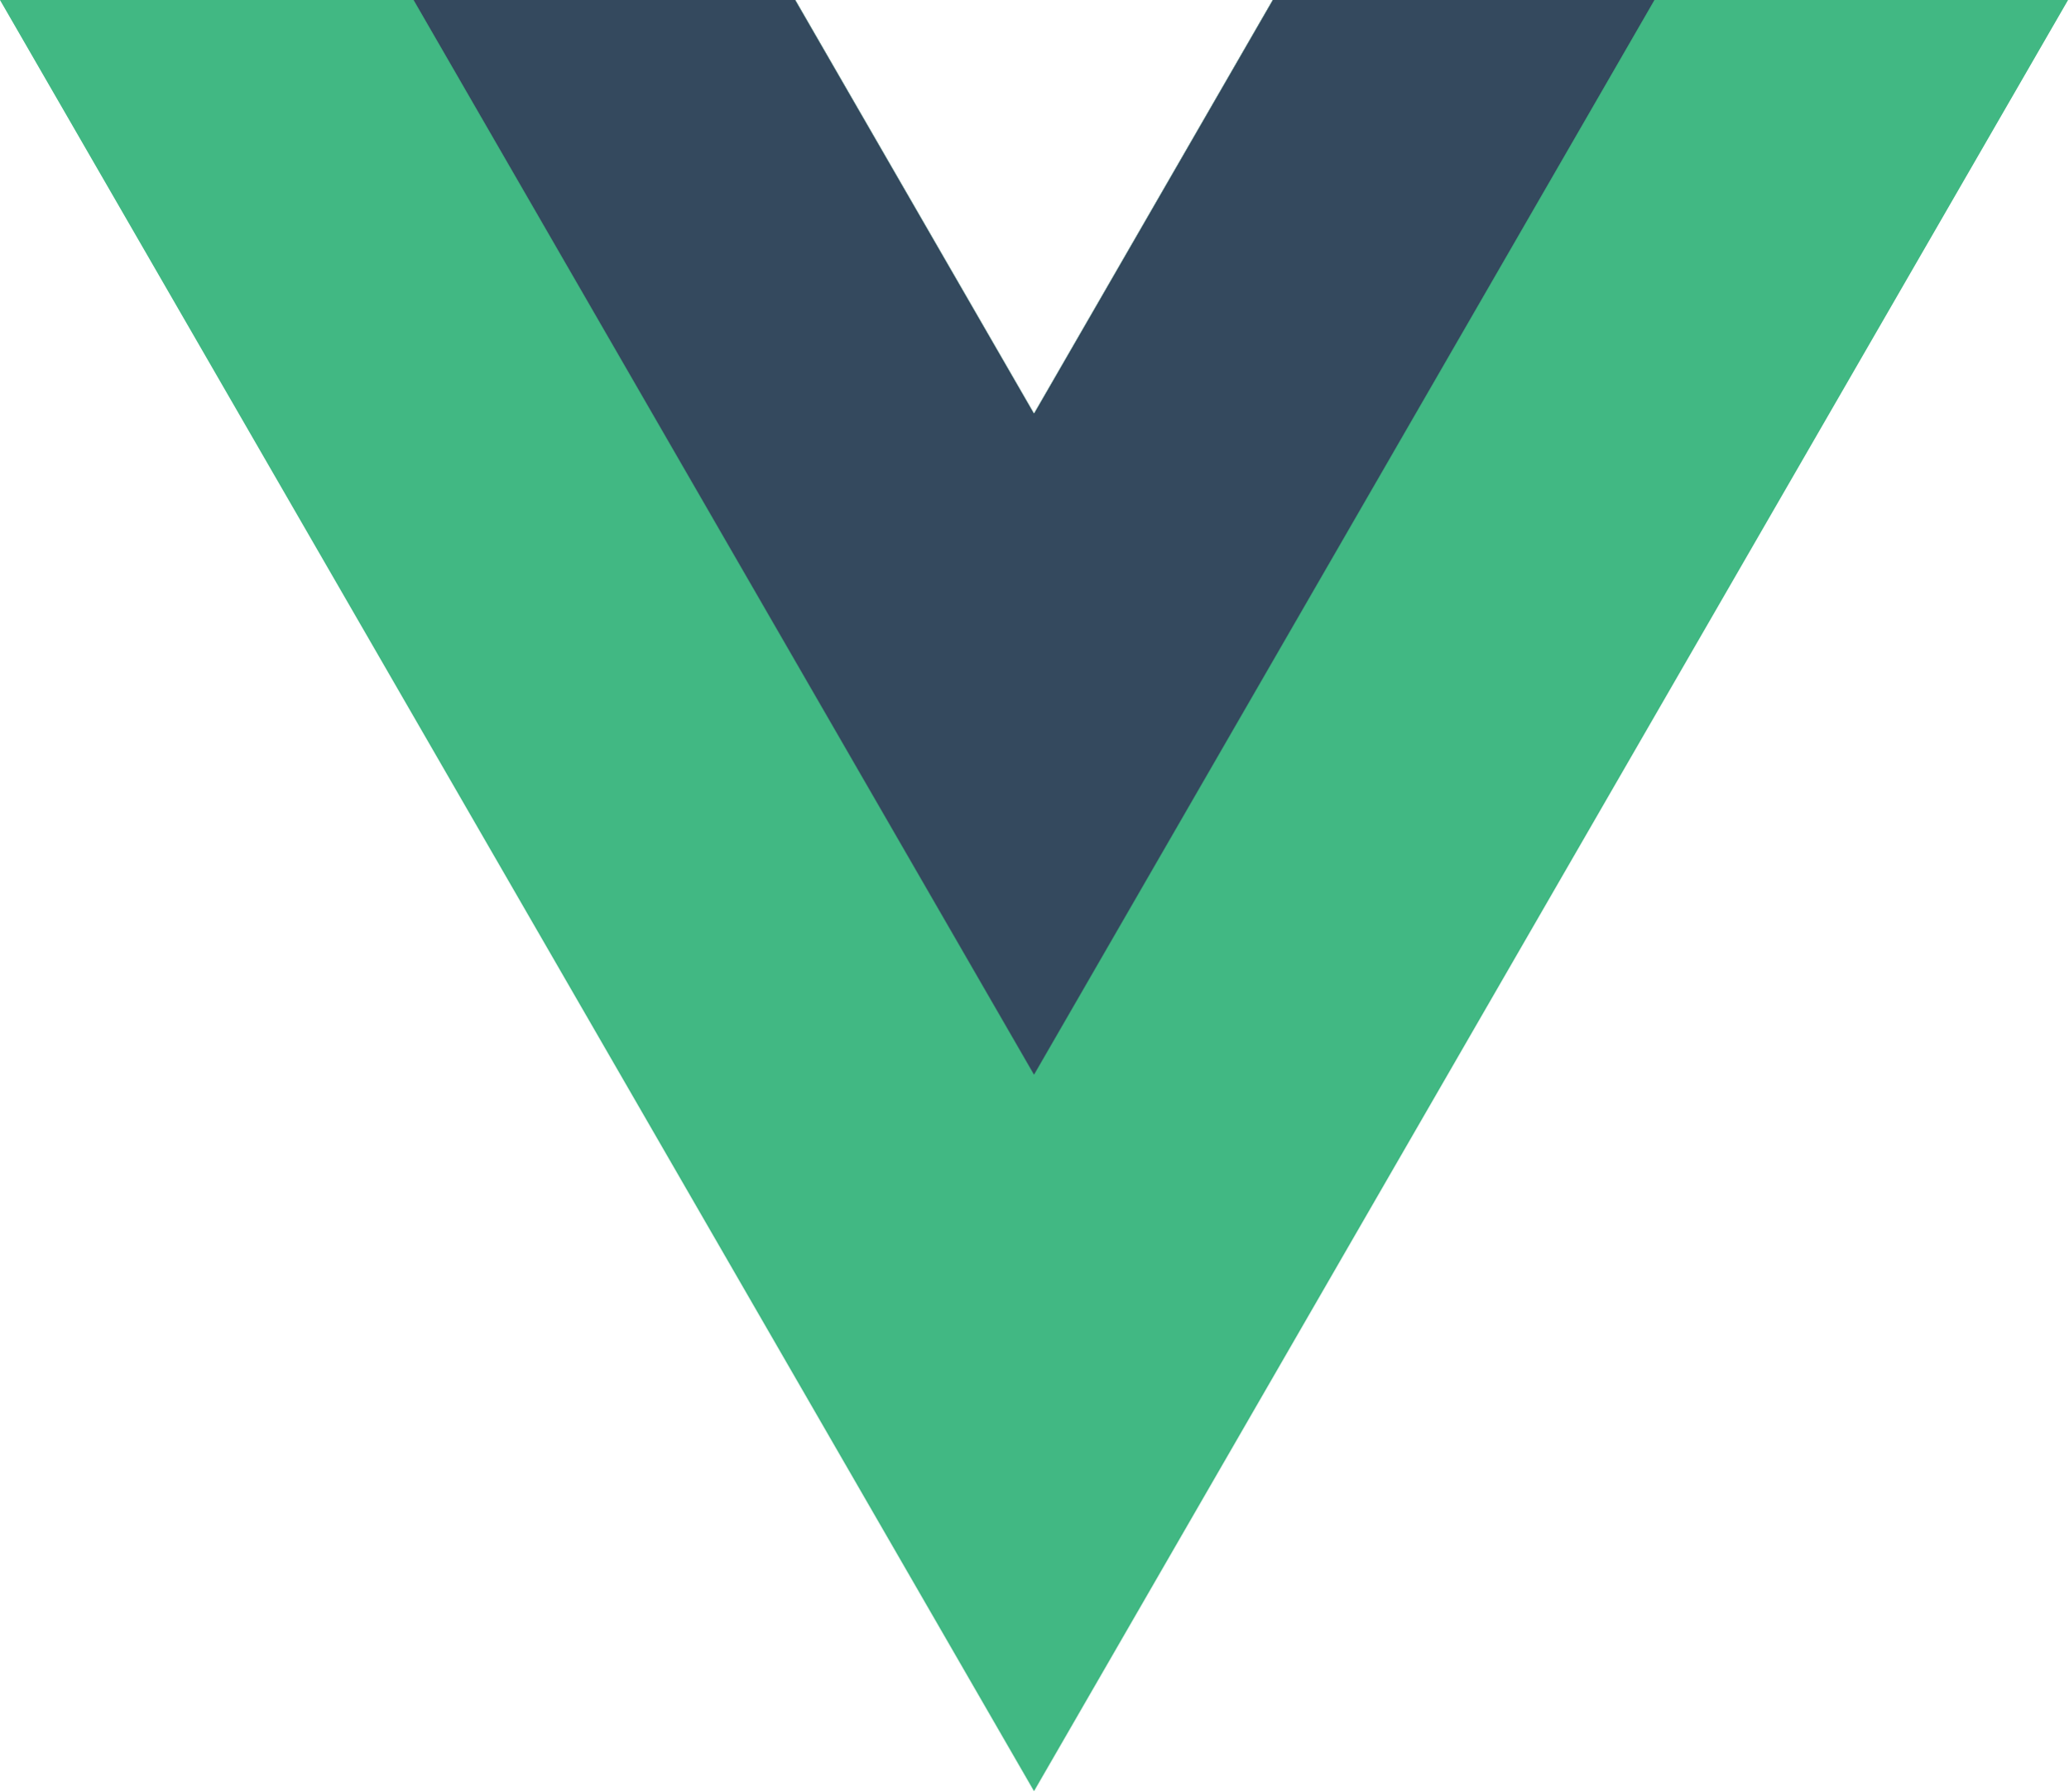
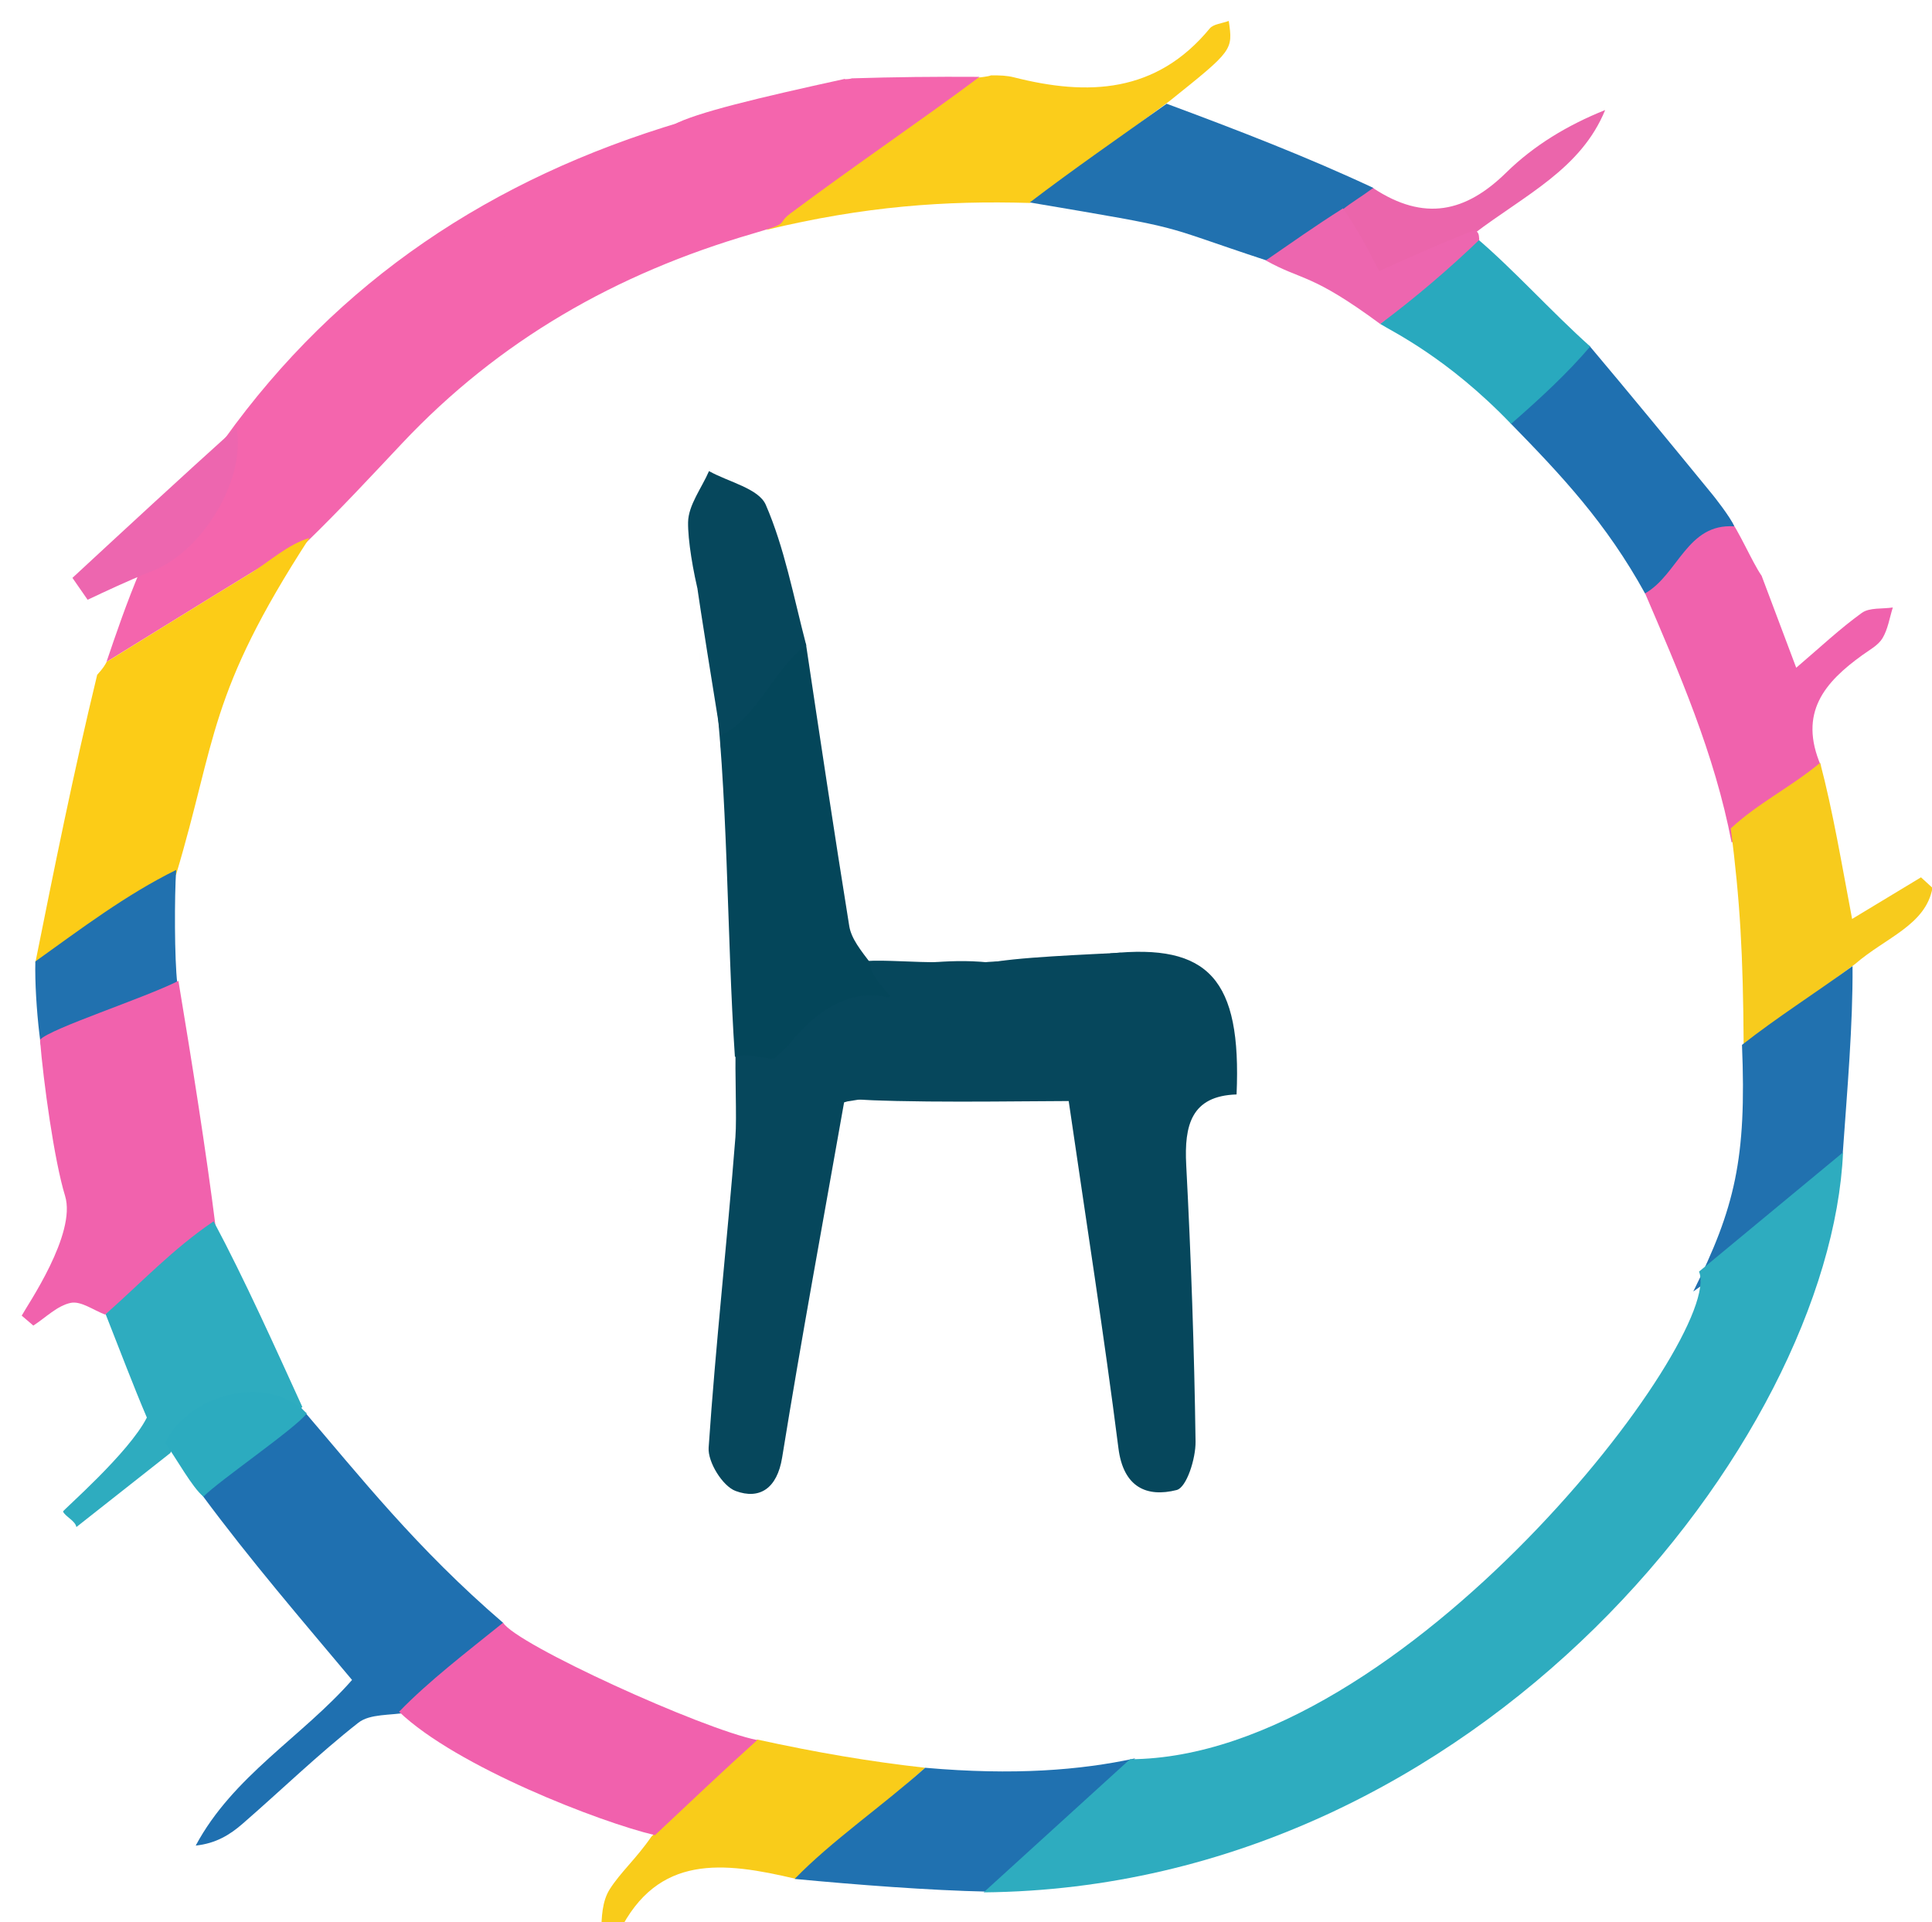
- <svg xmlns="http://www.w3.org/2000/svg" viewBox="0 0 261.76 226.69">
-   <path d="M161.096.001l-30.225 52.351L100.647.001H-.005l130.877 226.688L261.749.001z" fill="#41b883" />
-   <path d="M161.096.001l-30.225 52.351L100.647.001H52.346l78.526 136.01L209.398.001z" fill="#34495e" />
+ <svg xmlns="http://www.w3.org/2000/svg" version="1.1" id="Layer_1" x="0px" y="0px" width="100%" viewBox="0 0 181 180" enable-background="new 0 0 181 180">
+   <path fill="#F9CC1A" opacity="1" stroke="none" d="M 56.333 181 C 56.348 179.653 56.407 178.122 57.115 177.002 C 58.116 175.417 59.597 174.134 61.009 172.084 C 64.285 168.623 67.425 165.8 70.934 162.964 C 76.501 164.179 81.472 165.032 86.678 165.61 C 82.633 169.219 78.807 172.612 74.562 176.017 C 67.753 174.411 61.634 173.672 58 181 C 57.556 181 57.111 181 56.333 181 Z" />
+   <path fill="#F062AD" opacity="1" stroke="none" d="M 165.039 53.944 C 166.039 56.602 167.04 59.26 168.28 62.556 C 170.487 60.676 172.356 58.911 174.423 57.419 C 175.14 56.901 176.346 57.061 177.329 56.911 C 177.024 57.879 176.872 58.938 176.366 59.785 C 175.969 60.448 175.156 60.881 174.489 61.361 C 170.97 63.894 168.443 66.759 170.599 71.751 C 167.579 74.518 164.965 76.93 162.226 78.93 C 160.628 70.604 157.34 63.096 153.962 55.218 C 156.831 53.202 157.188 47.768 161.83 48.281 C 162.98 49.837 164.111 52.597 165.039 53.944 Z" />
+   <path fill="#FBCD1B" opacity="1" stroke="none" d="M 91.643 7.27 C 91.643 7.27 92.653 7.165 92.835 7.063 C 93.675 7.051 94.349 7.081 94.99 7.244 C 101.927 9.009 108.331 8.738 113.333 2.669 C 113.679 2.248 114.479 2.2 115.117 1.96 C 115.513 4.706 115.513 4.706 109.578 9.459 C 104.993 12.826 100.971 15.897 96.489 19.014 C 88.528 18.784 81.028 19.314 71.792 21.534 C 77.857 17.165 85.658 11.309 91.643 7.27 Z" />
+   <path fill="#2171AF" opacity="1" stroke="none" d="M 96.475 18.967 C 100.497 15.897 104.93 12.826 109.296 9.717 C 115.946 12.186 122.453 14.694 128.685 17.614 C 127.791 18.698 126.364 20.782 125.208 21.539 C 122.688 23.062 121.193 23.057 118.631 24.392 C 107.996 20.889 111.776 21.558 96.475 18.967 Z" />
+   <path fill="#F7CB1D" opacity="1" stroke="none" d="M 162.15 77.606 C 164.764 75.194 167.572 73.876 170.523 71.467 C 171.706 75.937 172.56 81.047 173.515 86.089 C 175.734 84.749 177.851 83.47 179.969 82.191 C 180.328 82.52 180.687 82.849 181.046 83.178 C 180.412 86.666 176.691 87.809 173.801 90.307 C 169.887 93.16 166.734 95.829 163.355 97.932 C 163.3 89.301 163.022 84.472 162.15 77.606 Z" />
+   <path fill="#2171AF" opacity="1" stroke="none" d="M 163.199 97.888 C 166.505 95.296 169.887 93.16 173.556 90.506 C 173.593 96.03 173.065 102.02 172.64 108.032 C 168.001 112.037 163.411 117.722 158.635 120.99 C 162.532 113.157 163.639 108.533 163.199 97.888 Z" />
+   <path fill="#1F70B0" opacity="1" stroke="none" d="M 162.472 49.312 C 158.052 49.007 157.235 53.807 154.116 55.593 C 150.469 48.98 146.32 44.571 141.505 39.644 C 143.969 37.086 146.583 34.631 148.898 32.386 C 152.551 36.723 156.429 41.435 160.435 46.334 C 160.467 46.366 162.131 48.449 162.472 49.312 Z" />
+   <path fill="#29A9BE" opacity="1" stroke="none" d="M 148.981 32.462 C 146.807 35.006 144.331 37.291 141.565 39.712 C 135.605 33.498 130.409 31.046 129.302 30.343 C 132.229 27.924 135.55 24.382 138.232 22.219 C 141.771 25.211 145.301 29.172 148.981 32.462 Z" />
+   <path fill="#EB65AB" opacity="1" stroke="none" d="M 125.79 19.631 C 126.61 18.959 127.525 18.445 128.634 17.616 C 133.444 20.795 137.333 19.876 141.117 16.162 C 143.684 13.641 146.842 11.723 150.38 10.309 C 148.111 15.847 142.883 18.25 138.069 21.91 C 134.771 23.157 132.173 24.281 128.991 25.658 C 128.097 23.974 126.833 21.597 125.79 19.631 Z" />
+   <path fill="#ED66AF" opacity="1" stroke="none" d="M 125.818 19.521 C 127.226 21.52 128.291 23.608 129.203 25.398 C 132.452 23.935 135.104 22.741 138.16 21.561 C 138.555 21.776 138.547 21.976 138.584 22.474 C 135.891 25.07 132.629 27.878 129.306 30.35 C 122.812 25.558 122.07 26.339 118.584 24.4 C 120.814 22.871 123.246 21.139 125.818 19.521 Z" style="" />
+   <path fill="#F465AD" opacity="1" stroke="none" d="M 91.772 7.2 C 86.264 11.309 80.279 15.349 74.007 20.028 C 72.643 21.085 74.219 20.811 70.484 21.9 C 57.708 25.625 46.756 31.887 37.675 41.527 C 34.75 44.632 31.853 47.763 28.588 50.925 C 26.689 51.848 25.123 52.688 23.609 53.613 C 19.054 56.394 14.519 59.207 9.977 62.008 C 10.905 59.274 11.833 56.541 13.159 53.385 C 17.793 51.479 21.634 45.399 21.038 41.121 C 31.676 26.272 46.064 16.711 63.795 11.435 C 64.345 12.332 64.643 13.359 64.406 13.502 C 60.171 16.06 55.871 18.51 50.791 21.442 C 51.772 22.35 53.598 24.975 54.469 24.689 C 59.281 23.111 64.919 20.98 65.719 13.781 C 68.384 18.011 70.087 18.844 71.925 14.915 C 72.153 14.427 72.769 13.705 73.119 13.751 C 78.093 14.406 76.734 10.745 77.259 8.089 C 78.065 7.802 78.599 7.612 79.133 7.421 C 79.133 7.421 79.601 7.418 79.821 7.339 C 83.792 7.217 87.543 7.173 91.772 7.2 Z" />
+   <path fill="#FCCC17" opacity="1" stroke="none" d="M 9.995 62.005 C 14.519 59.207 19.054 56.394 23.609 53.613 C 25.123 52.688 27.028 50.96 28.982 50.405 C 19.472 65.072 20.31 69.204 16.494 81.945 C 11.866 84.703 7.589 87.446 3.311 90.19 C 5.089 81.323 6.868 72.456 9.105 63.218 C 9.713 62.552 9.861 62.259 10.01 61.966 C 10.01 61.966 10.014 62.003 9.995 62.005 Z" />
+   <path fill="#2171AF" opacity="1" stroke="none" d="M 3.312 90.071 C 7.555 87.036 11.801 83.815 16.504 81.498 C 16.337 83.991 16.341 89.848 16.61 92.128 C 15.908 94.769 4.639 99.877 4.521 99.886 C 4.007 100.979 3.209 93.898 3.312 90.071 Z" />
+   <path fill="#ED66AF" opacity="1" stroke="none" d="M 22.141 40.059 C 23.124 44.848 18.896 51.897 13.975 53.607 C 11.88 54.46 10.044 55.324 8.209 56.187 C 7.734 55.504 7.26 54.82 6.786 54.137 C 11.795 49.502 16.804 44.866 22.141 40.059 Z" style="" />
+   <path fill="#F465AD" opacity="1" stroke="none" d="M 79.151 7.39 C 79.138 8.171 76.827 15.341 76.526 16.162 C 52.929 31.317 30.579 27.051 63.092 11.688 C 65.201 10.558 70.986 9.175 79.151 7.39 Z" />
+   <path fill="#1F70B0" opacity="1" stroke="none" d="M 38.147 160.429 C 36.598 160.721 34.668 160.529 33.568 161.393 C 29.796 164.357 26.338 167.718 22.71 170.869 C 21.552 171.875 20.237 172.7 18.336 172.899 C 21.826 166.376 28.309 162.707 32.982 157.383 C 28.327 151.827 23.492 146.22 18.937 140.064 C 20.275 138.267 21.737 137.171 23.295 135.847 C 25.171 134.4 26.227 132.793 28.058 131.708 C 33.806 138.405 38.968 145.007 47.152 152.045 C 43.933 154.981 41.14 157.776 38.147 160.429 Z" />
+   <path fill="#F162AD" opacity="1" stroke="none" d="M 9.851 123.156 C 8.768 122.75 7.585 121.859 6.627 122.057 C 5.366 122.318 4.283 123.435 3.124 124.184 C 2.76 123.874 2.397 123.563 2.034 123.253 C 2.544 122.297 7.19 115.588 6.096 112.032 C 5.081 108.731 4.065 101.348 3.746 97.407 C 4.678 96.361 13.437 93.543 16.715 91.892 C 17.95 99.309 19.311 107.834 20.227 115.147 C 16.61 117.997 13.231 120.576 9.851 123.156 Z" />
+   <path fill="#F161AD" opacity="1" stroke="none" d="M 37.386 160.362 C 40.2 157.463 43.612 154.863 47.136 152.018 C 48.314 154.029 65.804 161.997 70.942 163.015 C 67.802 165.838 64.69 168.802 61.36 171.924 C 56.25 170.722 42.767 165.516 37.386 160.362 Z" />
+   <path fill="#2EACBF" opacity="1" stroke="none" d="M 9.896 123.113 C 13.231 120.172 16.207 116.988 20.013 114.416 C 22.935 119.884 25.832 126.353 28.327 131.813 C 26.749 133.107 25.171 134.4 22.983 135.686 C 18.821 131.96 18.038 132.015 15.954 136.125 C 13.938 137.714 11.921 139.304 9.904 140.893 C 8.987 141.616 8.071 142.338 7.154 143.061 C 7.073 142.483 6.089 142.057 5.906 141.604 C 5.863 141.498 12.075 136.136 13.758 132.8 C 12.523 129.914 11.231 126.493 9.896 123.113 Z" />
+   <path opacity="1" stroke="none" d="M 15.485 135.196 C 17.433 130.804 24.875 128.53 28.739 132.409 C 27.791 133.741 20.477 138.746 19.06 140.209 C 18.012 139.365 16.514 136.614 15.485 135.196 Z" style="fill: rgb(44, 171, 191);" />
+   <path fill="#2071B0" opacity="1" stroke="none" d="M 86.678 165.61 C 95.017 166.344 101.221 165.834 106.337 164.732 C 102.948 168.352 100.998 170.861 96.874 174.679 C 95.944 175.463 93.229 176.349 92.535 177.214 C 87.079 177.1 80.214 176.571 74.449 176.024 C 77.903 172.461 82.633 169.219 86.678 165.61 Z" />
+   <path fill="#FEFEFE" opacity="1" stroke="none" d=" M171.977,114.978 C171.887,115.295 171.723,115.534 171.559,115.772 C171.492,115.505 171.425,115.238 171.558,114.857 C171.759,114.743 171.904,114.9 171.977,114.978 z" />
+   <path fill="#06475C" opacity="1" stroke="none" d="M 87.004 90.176 C 88.723 90.057 90.441 89.939 92.703 90.172 C 93.855 90.266 89.73 90.179 94.958 90.007 C 95.099 90.134 96.037 89.605 96.782 90.042 C 98.877 93.341 101.65 92.836 104.008 89.323 C 113.228 88.365 116.326 91.716 115.848 102.531 C 111.6 102.663 110.937 105.426 111.131 109.134 C 111.583 117.767 111.886 126.411 112.006 135.054 C 112.027 136.629 111.176 139.351 110.233 139.59 C 107.439 140.299 105.246 139.34 104.782 135.681 C 103.432 125.055 101.767 114.468 100.121 103.149 C 95.796 103.149 84.385 103.377 79.069 102.91 C 80.169 102.033 88.098 101.173 89.602 101.028 C 93.833 100.618 94.932 97.892 95.16 94.355 C 94.197 94.44 93.287 94.841 93.189 95.387 C 92.567 98.836 91.399 100.123 88.416 97.111 C 87.999 96.69 86.826 97.019 86.001 96.75 C 86 96.331 86 96.163 86 95.618 C 86.334 93.552 86.669 91.864 87.004 90.176 Z" />
+   <path opacity="1" stroke="none" d="M 87.825 90.135 C 87.849 91.899 88.957 93.754 88.324 95.677 C 84.227 92.513 80.855 95.992 79.408 98.448 C 78.562 97.704 77.77 97.008 77.227 96.531 C 75.665 97.86 74.038 98.785 73.124 100.178 C 72.496 101.136 72.855 102.742 72.772 104.059 C 73.939 104.066 75.12 103.916 76.269 103.776 C 77.228 103.659 78.15 103.507 79.088 103.22 C 77.129 114.326 75.074 125.416 73.275 136.547 C 72.807 139.445 71.164 140.512 68.916 139.679 C 67.696 139.227 66.299 136.971 66.389 135.623 C 67.045 125.916 68.137 116.238 68.897 106.536 C 69.043 104.664 68.828 100.415 68.93 98.052 C 70.179 97.076 71.084 99.194 71.303 98.314 C 72.457 93.672 75.36 92.068 80.05 93.295 C 80.405 93.388 80.622 91.052 81.269 90.028 C 82.714 89.912 86.023 90.174 87.825 90.135 Z" style="fill: rgb(6, 71, 92);" />
+   <path fill="#04465A" opacity="1" stroke="none" d="M 81.587 90.274 C 81.306 91.394 83.835 93.59 83.48 93.497 C 78.79 92.27 75.282 95.891 73.119 98.919 C 72.591 99.657 70.027 98.452 68.85 99.016 C 68.08 87.681 68.231 73.948 66.791 62.856 C 71.582 60.418 72.72 61.718 75.498 60.276 C 76.794 68.938 78.168 78.102 79.561 86.749 C 79.755 87.95 80.65 89.038 81.587 90.274 Z" />
+   <path opacity="1" stroke="none" d="M 75.583 60.369 C 72.842 62.213 70.985 67.406 67.794 68.901 C 67.38 68.955 68.232 72.392 68.205 71.99 C 68.212 71.122 64.323 51.118 64.716 50.662 C 66.706 49.581 68.379 61.013 67.559 59.899 C 66.418 60.799 64.303 52.311 64.292 49.034 C 64.287 47.425 65.5 45.813 66.162 44.203 C 68.017 45.194 70.845 45.74 71.54 47.261 C 73.37 51.27 74.273 55.702 75.583 60.369 Z" transform="matrix(0.999824, 0.018763, -0.018763, 0.999824, 1.102536, -1.302017)" style="fill: rgb(6, 71, 92);" />
+   <path opacity="1" stroke="none" d="M 79.409 103.18 C 78.15 103.507 77.228 103.929 76.269 104.046 C 75.12 104.186 74.141 105.479 72.974 105.472 C 73.057 104.155 71.083 101.136 71.711 100.178 C 72.625 98.785 75.261 96.851 76.823 95.522 C 77.366 95.999 80.176 94.879 81.022 95.623 C 82.469 93.167 84.833 91.706 88.931 95.248 C 89.229 95.558 86 96.331 85.957 97.115 C 85.01 98.484 84.028 99.161 83.227 100.01 C 82.392 100.894 81.732 101.944 80.995 102.922 C 80.573 102.995 80.151 103.067 79.409 103.18 Z" style="fill: rgb(6, 71, 92);" />
+   <path opacity="1" stroke="none" d="M 81.387 103.027 C 81.732 101.944 80.576 99.683 81.411 98.799 C 82.212 97.95 84.405 97.475 85.352 96.357 C 86.22 96.01 88.968 95.692 89.385 96.113 C 92.368 99.125 91.968 98.009 92.59 94.56 C 92.688 94.014 95.537 93.955 96.5 93.87 C 96.272 97.407 95.002 101.274 90.771 101.684 C 89.267 101.829 86.642 101.805 85.083 102.591 C 83.927 103.022 82.853 103.077 81.387 103.027 Z" style="fill: rgb(6, 71, 92);" />
+   <path opacity="1" stroke="none" d="M 105.019 89.253 C 103.063 92.836 94.672 94.71 92.478 90.266 C 94.544 89.686 102.532 89.392 105.019 89.253 Z" style="fill: rgb(6, 71, 92);" />
+   <path fill="#FEFEFE" opacity="1" stroke="none" d=" M92.999,139.001 C92.877,138.859 92.755,138.717 92.633,138.574 C92.719,138.623 92.806,138.672 92.947,138.86 C93.001,138.999 93,139 92.999,139.001 z" />
+   <path fill="#FEFEFE" opacity="1" stroke="none" d=" M65.486,61.066 C65.845,61.46 65.926,61.907 65.956,62.694 C65.673,62.396 65.44,61.758 65.486,61.066 z" />
+   <path fill="#FEFEFE" opacity="1" stroke="none" d=" M58.723,111.6 C58.85,111.44 59.068,111.417 59.287,111.394 C59.13,111.508 58.973,111.622 58.723,111.6 z" />
+   <path style="fill: rgb(46, 172, 191); fill-rule: evenodd; paint-order: stroke; stroke: rgb(46, 172, 191); stroke-width: 0px;" d="M 105.862 164.81 C 131.549 164.696 161.689 125.115 159.173 119.128 L 172.667 107.958 C 171.459 134.756 138.743 176.844 92.153 177.283 L 105.862 164.81 Z" />
</svg>
